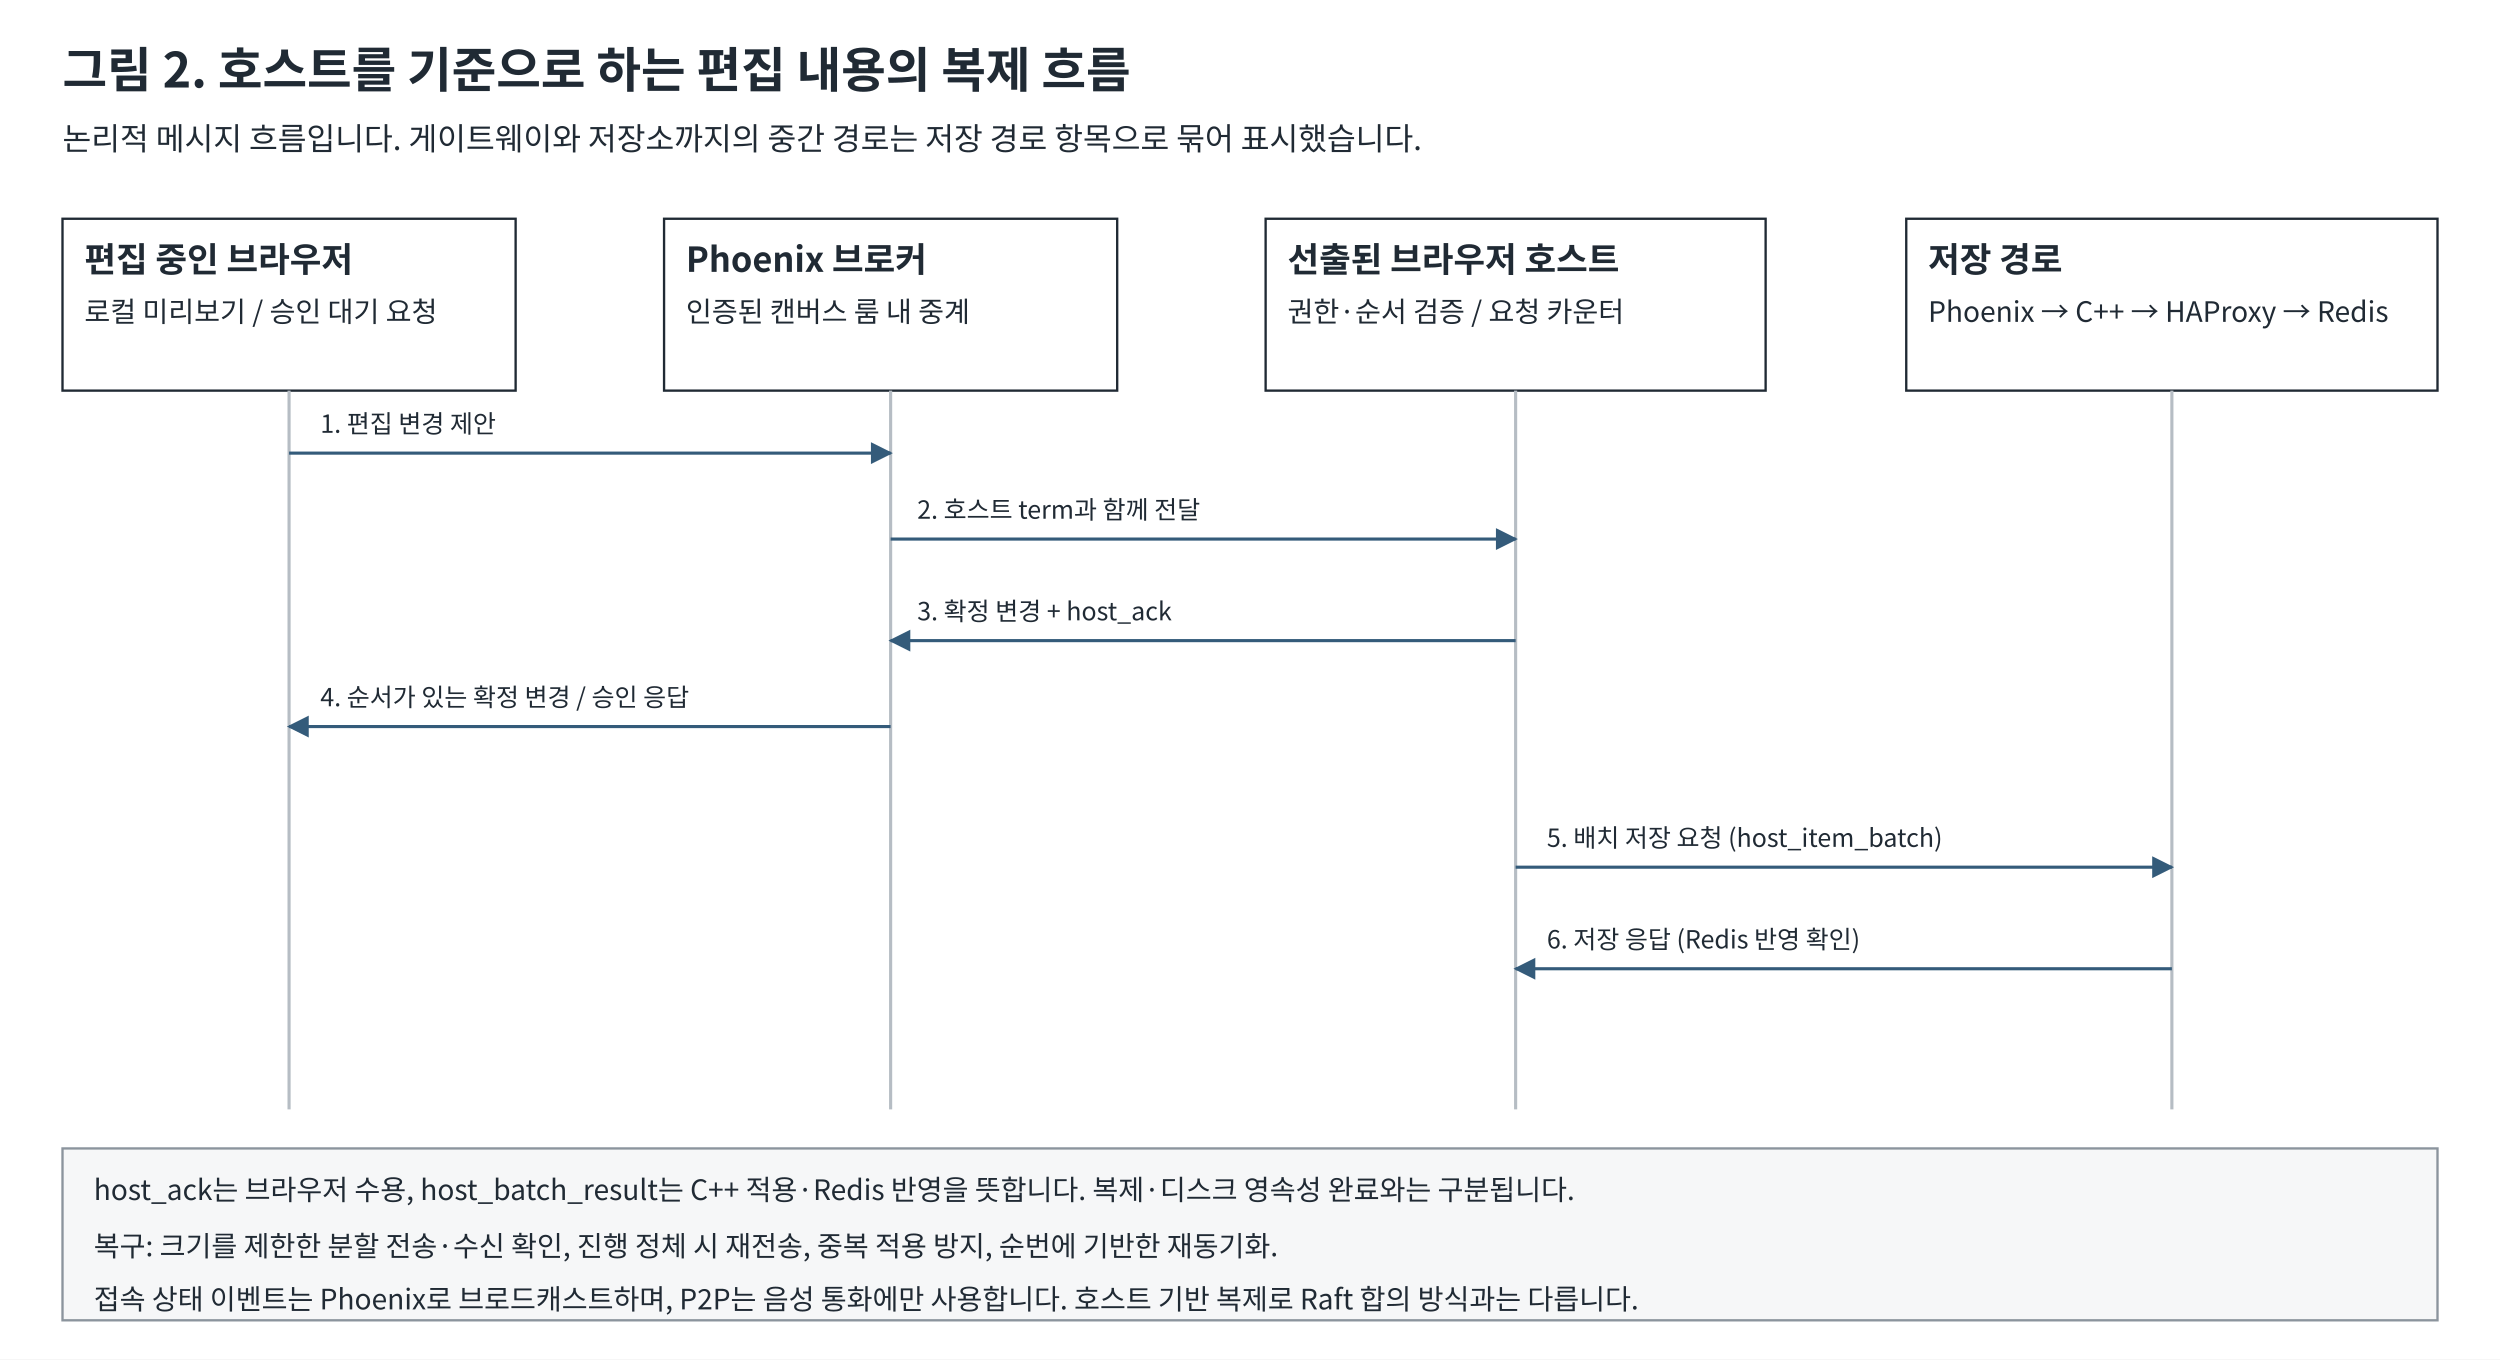
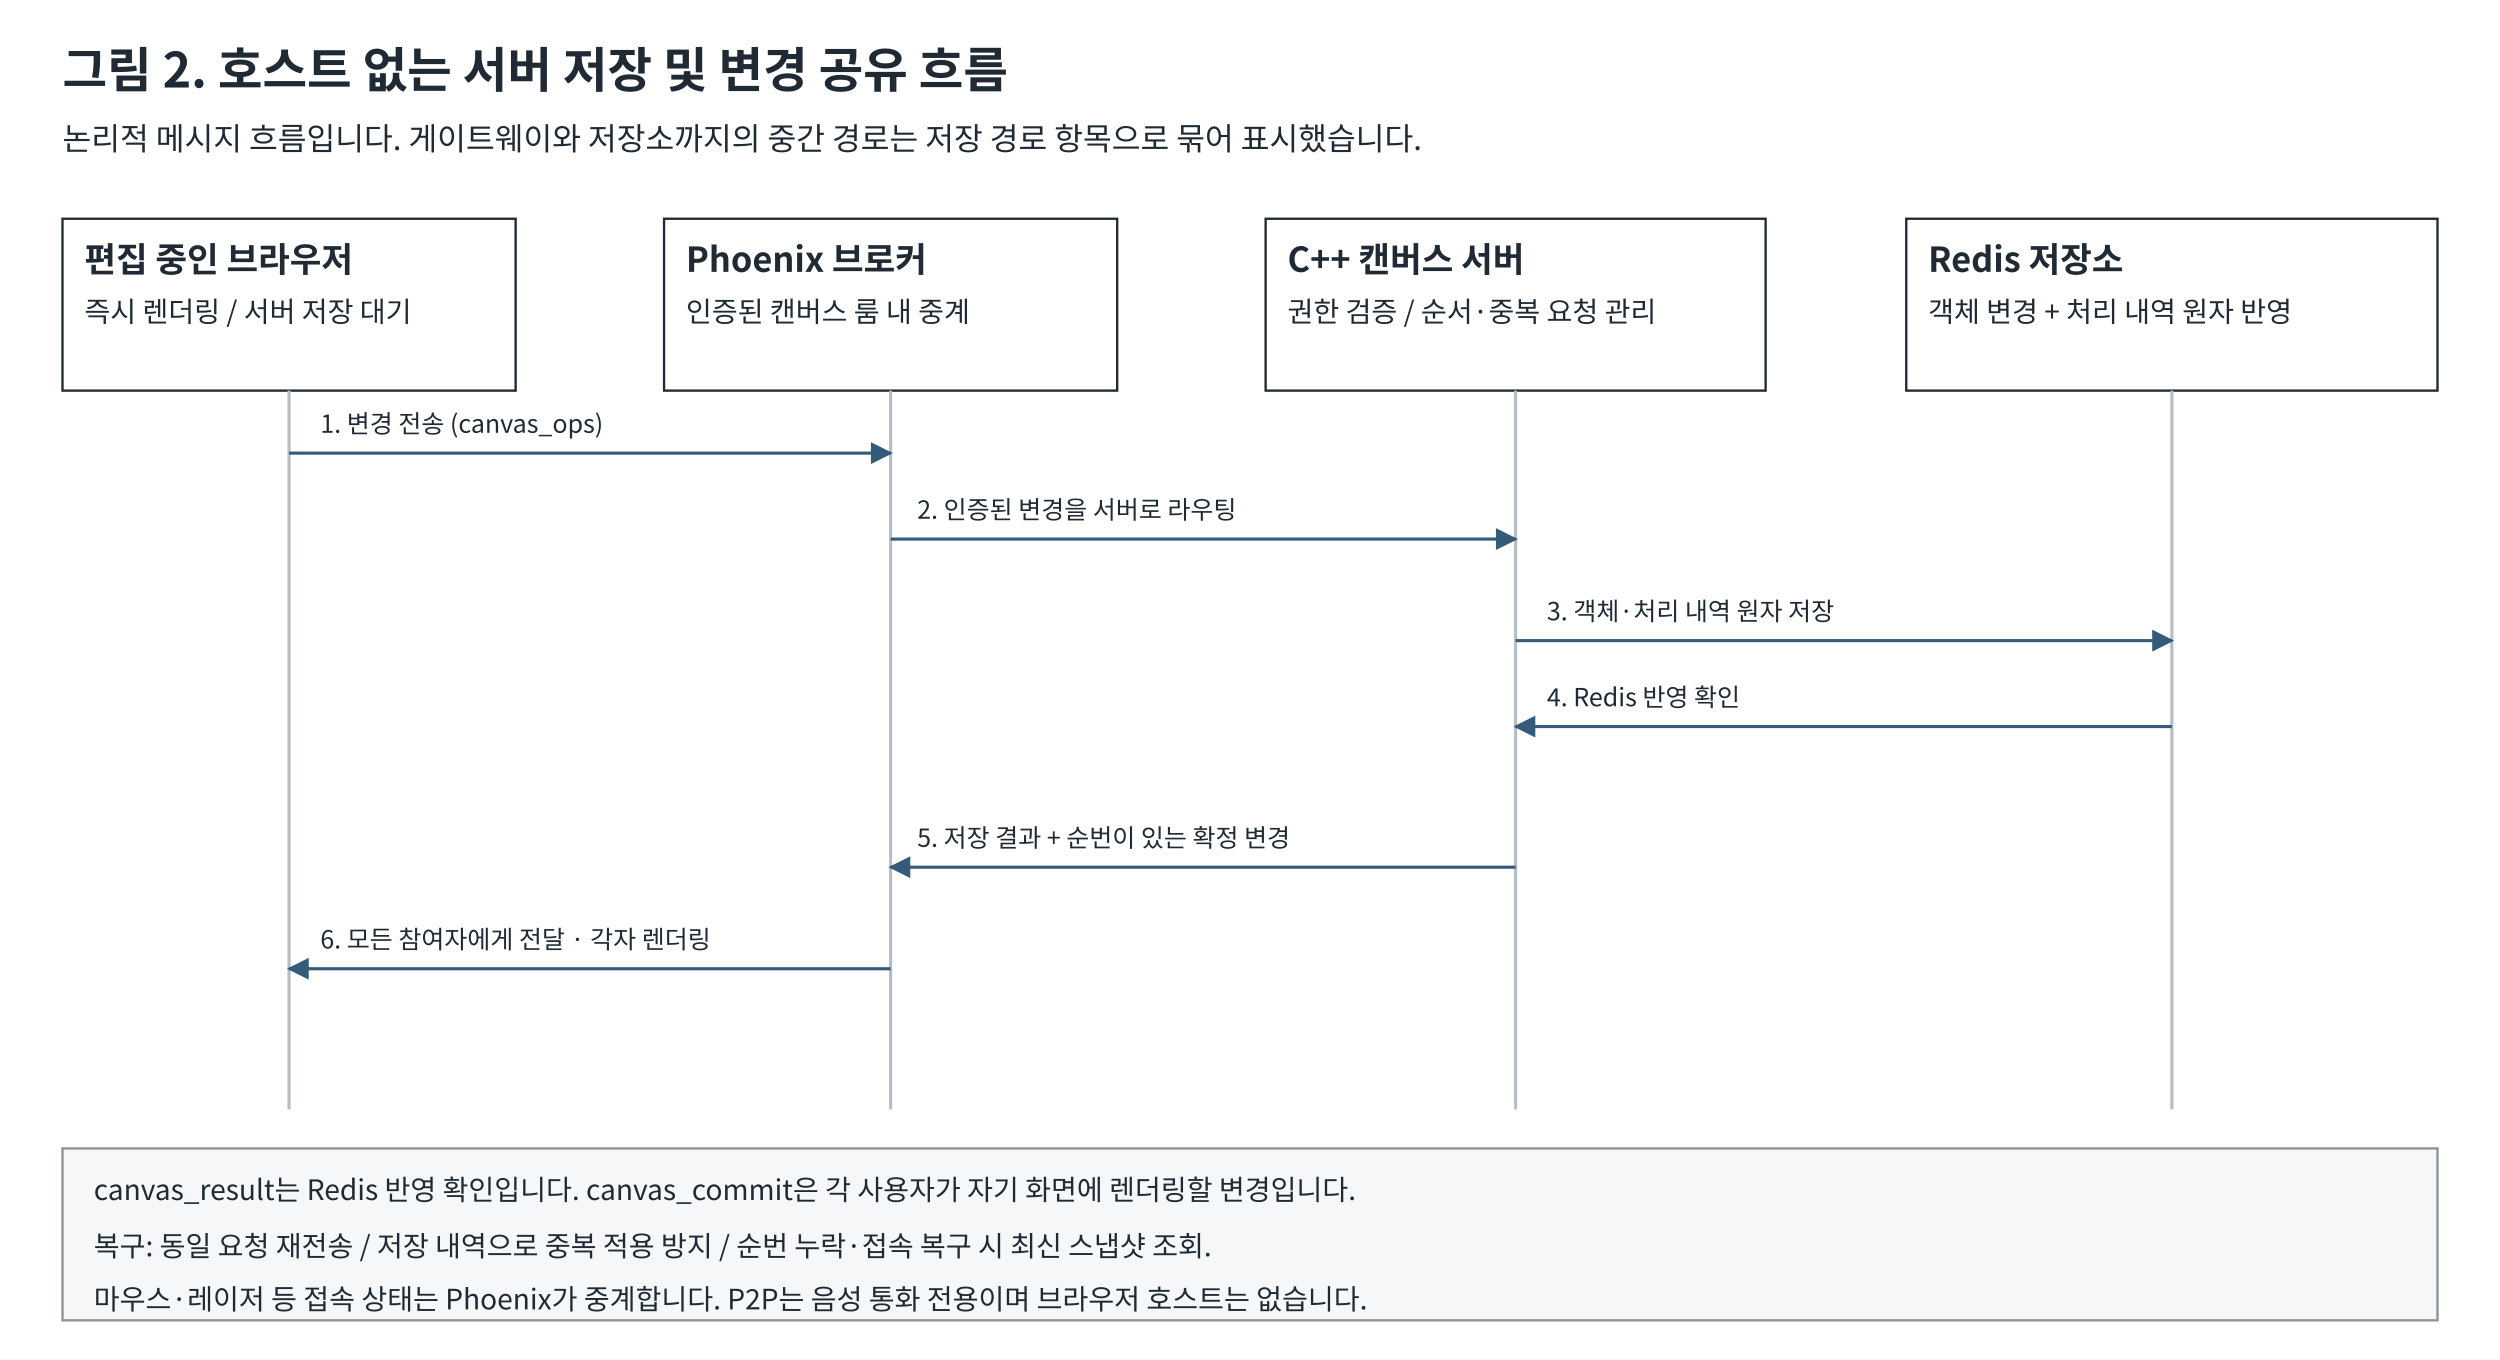
<svg xmlns="http://www.w3.org/2000/svg" viewBox="0 0 1600 870" width="1600" height="870" role="img" aria-label="02-replication-protocol">
  <defs>
    <marker id="arrow" viewBox="0 0 10 10" refX="9" refY="5" markerWidth="7" markerHeight="7" orient="auto-start-reverse">
      <path d="M0 0 L10 5 L0 10 Z" fill="#345b7a" />
    </marker>
  </defs>
  <rect width="100%" height="100%" fill="white" />
  <rect x="40" y="140" width="290" height="110" fill="#ffffff" stroke="#202a34" stroke-width="1.5" />
  <rect x="425" y="140" width="290" height="110" fill="#ffffff" stroke="#202a34" stroke-width="1.5" />
  <rect x="810" y="140" width="320" height="110" fill="#ffffff" stroke="#202a34" stroke-width="1.5" />
  <rect x="1220" y="140" width="340" height="110" fill="#ffffff" stroke="#202a34" stroke-width="1.5" />
  <rect x="40" y="735" width="1520" height="110" fill="#f6f7f8" stroke="#8b949d" stroke-width="1.5" />
  <polyline points="185,250 185,710" fill="none" stroke="#b6bdc4" stroke-width="2" />
  <polyline points="570,250 570,710" fill="none" stroke="#b6bdc4" stroke-width="2" />
  <polyline points="970,250 970,710" fill="none" stroke="#b6bdc4" stroke-width="2" />
  <polyline points="1390,250 1390,710" fill="none" stroke="#b6bdc4" stroke-width="2" />
  <polyline points="185,290 570,290" fill="none" stroke="#345b7a" stroke-width="2" marker-end="url(#arrow)" />
  <polyline points="570,345 970,345" fill="none" stroke="#345b7a" stroke-width="2" marker-end="url(#arrow)" />
-   <polyline points="970,410 570,410" fill="none" stroke="#345b7a" stroke-width="2" marker-end="url(#arrow)" />
-   <polyline points="570,465 185,465" fill="none" stroke="#345b7a" stroke-width="2" marker-end="url(#arrow)" />
-   <polyline points="970,555 1390,555" fill="none" stroke="#345b7a" stroke-width="2" marker-end="url(#arrow)" />
-   <polyline points="1390,620 970,620" fill="none" stroke="#345b7a" stroke-width="2" marker-end="url(#arrow)" />
+   <polyline points="970,410 1390,410" fill="none" stroke="#345b7a" stroke-width="2" marker-end="url(#arrow)" />
+   <polyline points="1390,465 970,465" fill="none" stroke="#345b7a" stroke-width="2" marker-end="url(#arrow)" />
+   <polyline points="970,555 570,555" fill="none" stroke="#345b7a" stroke-width="2" marker-end="url(#arrow)" />
+   <polyline points="570,620 185,620" fill="none" stroke="#345b7a" stroke-width="2" marker-end="url(#arrow)" />
  <text font-family="Noto Sans CJK KR, sans-serif" font-size="31" fill="#202a34" font-weight="600">
-     <tspan x="40" y="56">그림 2. 호스트를 기준으로 하는 편집 내용의 복제 흐름</tspan>
+     <tspan x="40" y="56">그림 2. 호스트 없는 서버 저장 및 변경 공유 흐름</tspan>
  </text>
  <text font-family="Noto Sans CJK KR, sans-serif" font-size="20" fill="#202a34" font-weight="400">
    <tspan x="40" y="96">논리적 메시지 흐름입니다. 게이트웨이와 저장소까지의 중간 경로는 저장 경로 항목으로 묶어 표시했습니다.</tspan>
  </text>
  <text font-family="Noto Sans CJK KR, sans-serif" font-size="22" fill="#202a34" font-weight="600">
    <tspan x="54" y="174">편집 중인 브라우저</tspan>
  </text>
  <text font-family="Noto Sans CJK KR, sans-serif" font-size="18" fill="#202a34" font-weight="400">
-     <tspan x="54" y="206">로컬 미리보기 / 승인 대기 요청</tspan>
+     <tspan x="54" y="206">즉시 렌더링 / 서버 저장 대기</tspan>
  </text>
  <text font-family="Noto Sans CJK KR, sans-serif" font-size="22" fill="#202a34" font-weight="600">
    <tspan x="439" y="174">Phoenix 브로커</tspan>
  </text>
  <text font-family="Noto Sans CJK KR, sans-serif" font-size="18" fill="#202a34" font-weight="400">
    <tspan x="439" y="206">인증된 캔버스 룸 내 중계</tspan>
  </text>
  <text font-family="Noto Sans CJK KR, sans-serif" font-size="22" fill="#202a34" font-weight="600">
-     <tspan x="824" y="174">선출된 브라우저 호스트</tspan>
+     <tspan x="824" y="174">C++ 캔버스 서버</tspan>
  </text>
  <text font-family="Noto Sans CJK KR, sans-serif" font-size="18" fill="#202a34" font-weight="400">
-     <tspan x="824" y="206">권한·순서 검증 / 요청 카운터</tspan>
+     <tspan x="824" y="206">권한 검증 / 순서·중복 요청 관리</tspan>
  </text>
  <text font-family="Noto Sans CJK KR, sans-serif" font-size="22" fill="#202a34" font-weight="600">
-     <tspan x="1234" y="174">저장 경로</tspan>
+     <tspan x="1234" y="174">Redis 저장소</tspan>
  </text>
  <text font-family="Noto Sans CJK KR, sans-serif" font-size="18" fill="#202a34" font-weight="400">
-     <tspan x="1234" y="206">Phoenix → C++ → HAProxy → Redis</tspan>
+     <tspan x="1234" y="206">객체 변경 + 처리 내역 원자 반영</tspan>
  </text>
  <text font-family="Noto Sans CJK KR, sans-serif" font-size="16" fill="#202a34" font-weight="400">
-     <tspan x="205" y="277">1. 편집 변경 제안</tspan>
+     <tspan x="205" y="277">1. 변경 전송 (canvas_ops)</tspan>
  </text>
  <text font-family="Noto Sans CJK KR, sans-serif" font-size="16" fill="#202a34" font-weight="400">
-     <tspan x="587" y="332">2. 호스트 term과 함께 전달</tspan>
+     <tspan x="587" y="332">2. 인증된 변경을 서버로 라우팅</tspan>
  </text>
  <text font-family="Noto Sans CJK KR, sans-serif" font-size="16" fill="#202a34" font-weight="400">
-     <tspan x="587" y="397">3. 확정 변경 + host_ack</tspan>
+     <tspan x="990" y="397">3. 객체·처리 내역 원자 저장</tspan>
  </text>
  <text font-family="Noto Sans CJK KR, sans-serif" font-size="16" fill="#202a34" font-weight="400">
-     <tspan x="205" y="452">4. 순서가 있는 확정 변경 / 승인 응답</tspan>
+     <tspan x="990" y="452">4. Redis 반영 확인</tspan>
  </text>
  <text font-family="Noto Sans CJK KR, sans-serif" font-size="16" fill="#202a34" font-weight="400">
-     <tspan x="990" y="542">5. 배치 저장 요청 (host_item_batch)</tspan>
+     <tspan x="587" y="542">5. 저장 결과 + 순번이 있는 확정 변경</tspan>
  </text>
  <text font-family="Noto Sans CJK KR, sans-serif" font-size="16" fill="#202a34" font-weight="400">
-     <tspan x="990" y="607">6. 저장 응답 (Redis 반영 확인)</tspan>
+     <tspan x="205" y="607">6. 모든 참여자에게 전달 · 각자 렌더링</tspan>
  </text>
  <text font-family="Noto Sans CJK KR, sans-serif" font-size="18" fill="#202a34" font-weight="400">
-     <tspan x="60" y="768">host_ack는 브라우저 수용, host_batch_result는 C++ 적용·Redis 반영을 뜻합니다. 복제·디스크 영속성 완료와는 구분됩니다.</tspan>
+     <tspan x="60" y="768">canvas_result는 Redis 반영 확인입니다. canvas_commit은 각 사용자가 자기 화면에 렌더링할 변경입니다.</tspan>
  </text>
  <text font-family="Noto Sans CJK KR, sans-serif" font-size="18" fill="#202a34" font-weight="400">
-     <tspan x="60" y="804">복구: 크기를 제한한 분할 전송·수신 확인, 진행 정체 시 재전송, 중복 적용 방지, 순번에 기반한 재동기화.</tspan>
+     <tspan x="60" y="804">복구: 동일 요청 재전송 / 저장 내역으로 중복 적용 방지 / 순번 누락·접속 복구 시 최신 스냅샷 조회.</tspan>
  </text>
  <text font-family="Noto Sans CJK KR, sans-serif" font-size="18" fill="#202a34" font-weight="400">
-     <tspan x="60" y="838">접속 상태 이벤트는 Phoenix로 브로드캐스트하며, P2P는 음성 통화에만 사용합니다. 호스트 기반 복제로 Raft 합의 방식과는 다릅니다.</tspan>
+     <tspan x="60" y="838">마우스·레이저 등 접속 상태는 Phoenix가 중계합니다. P2P는 음성 통화 전용이며 브라우저 호스트는 없습니다.</tspan>
  </text>
</svg>
